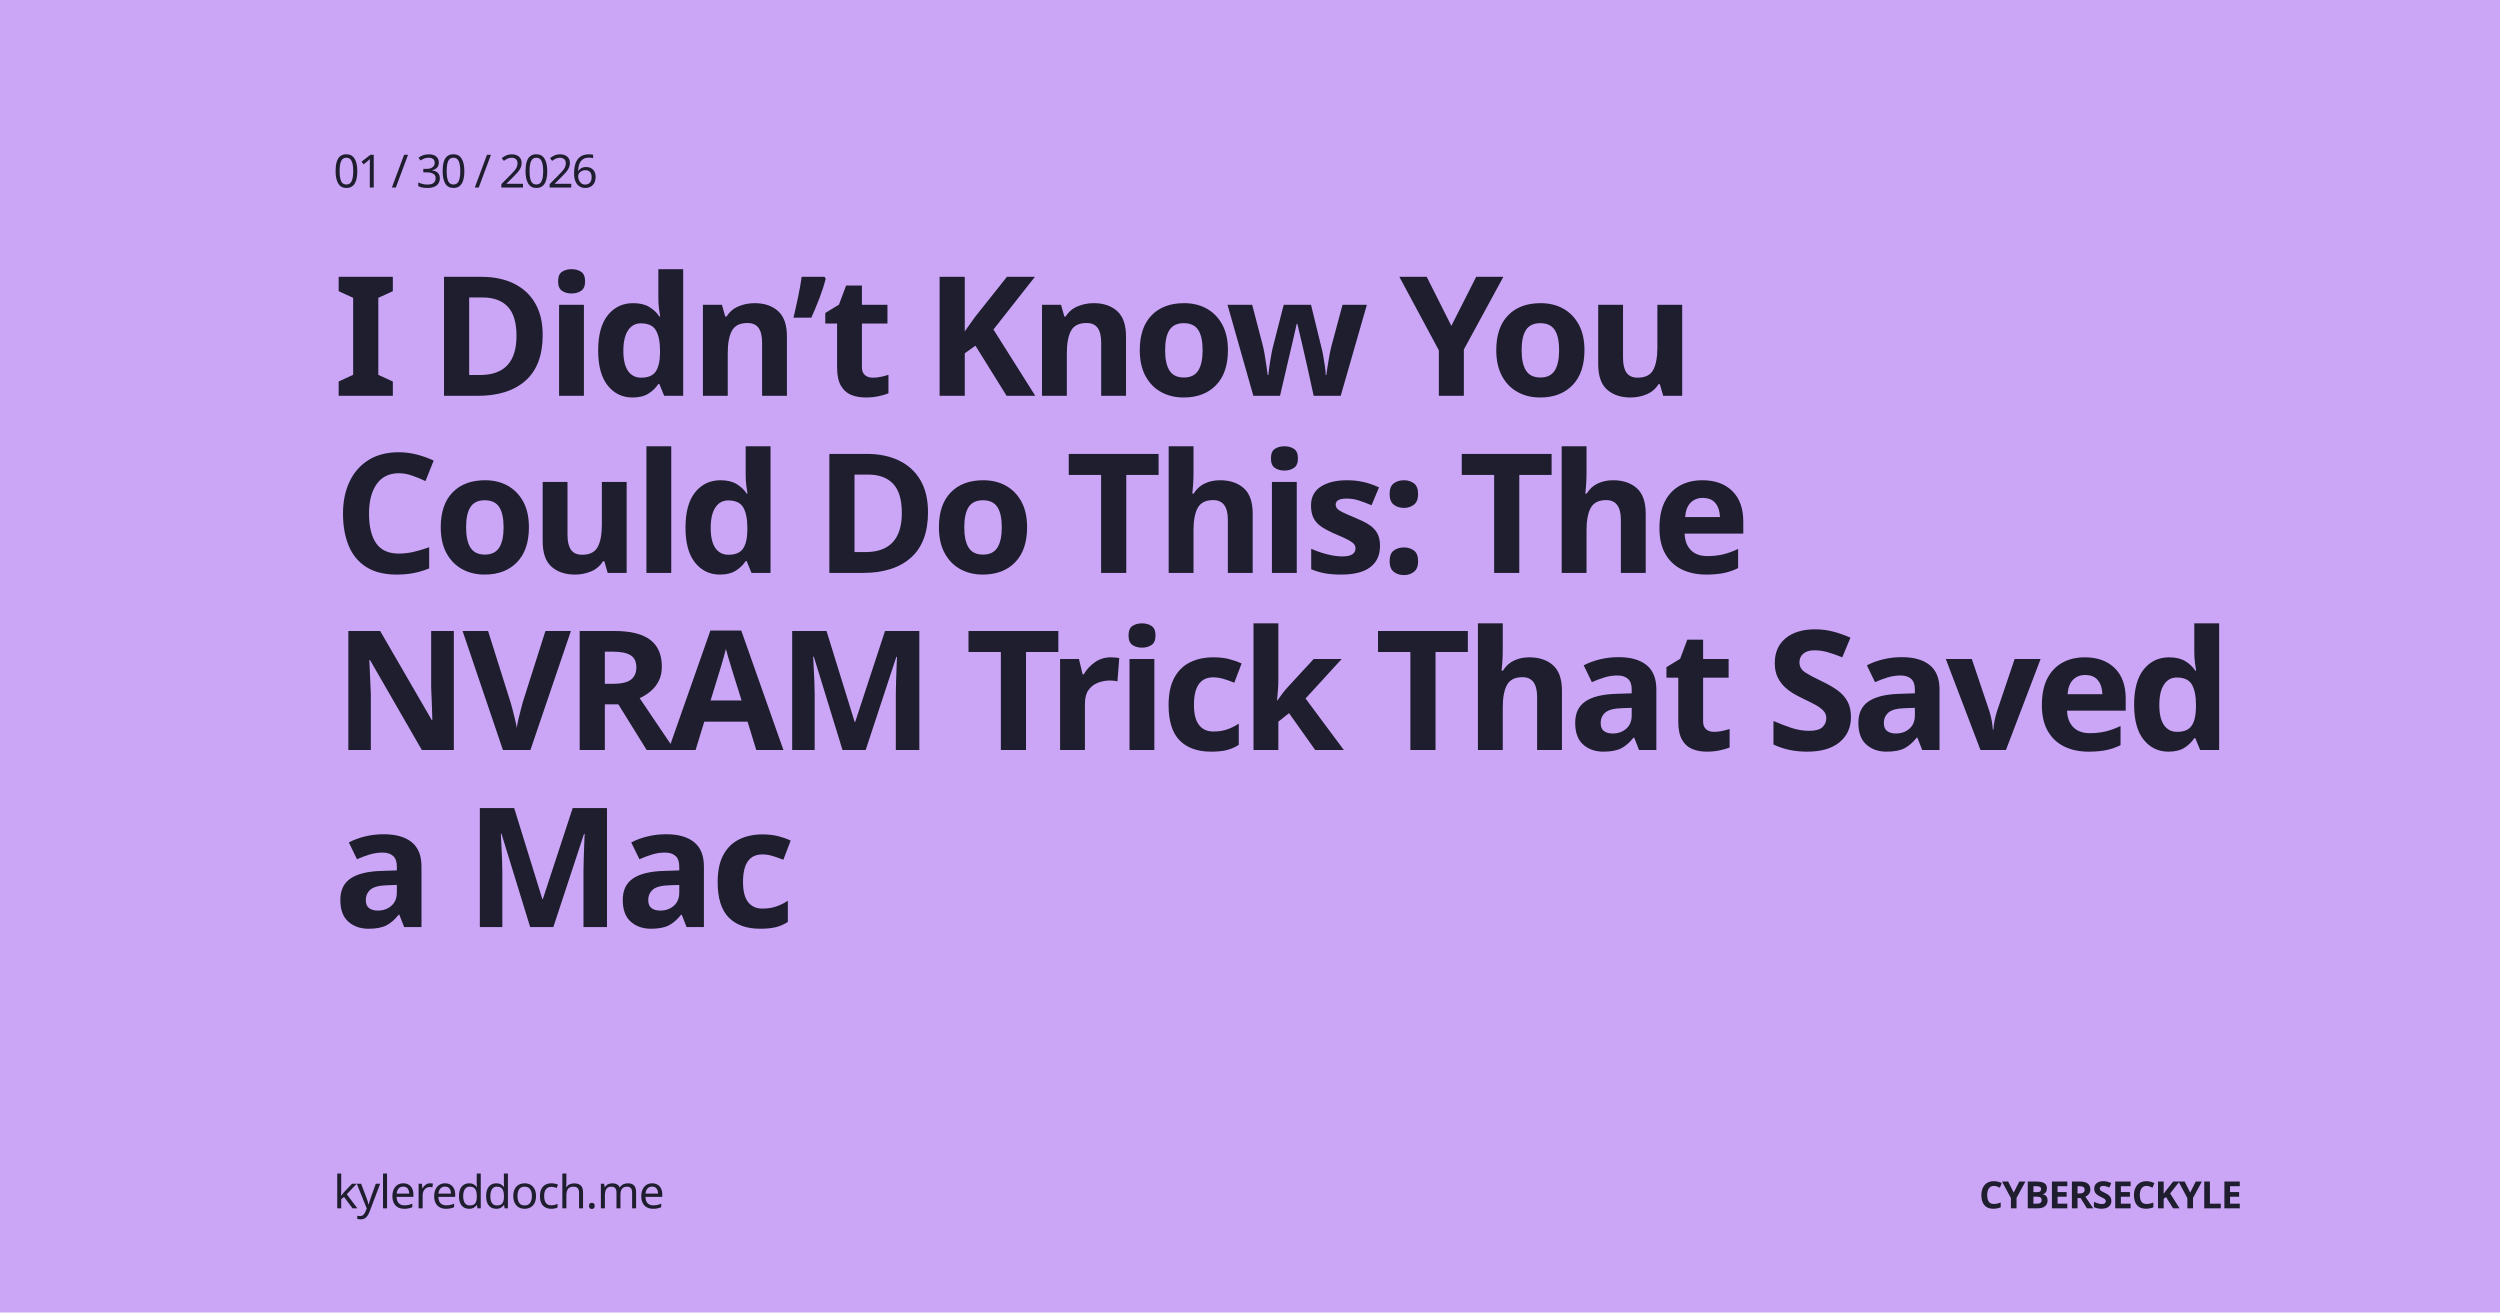
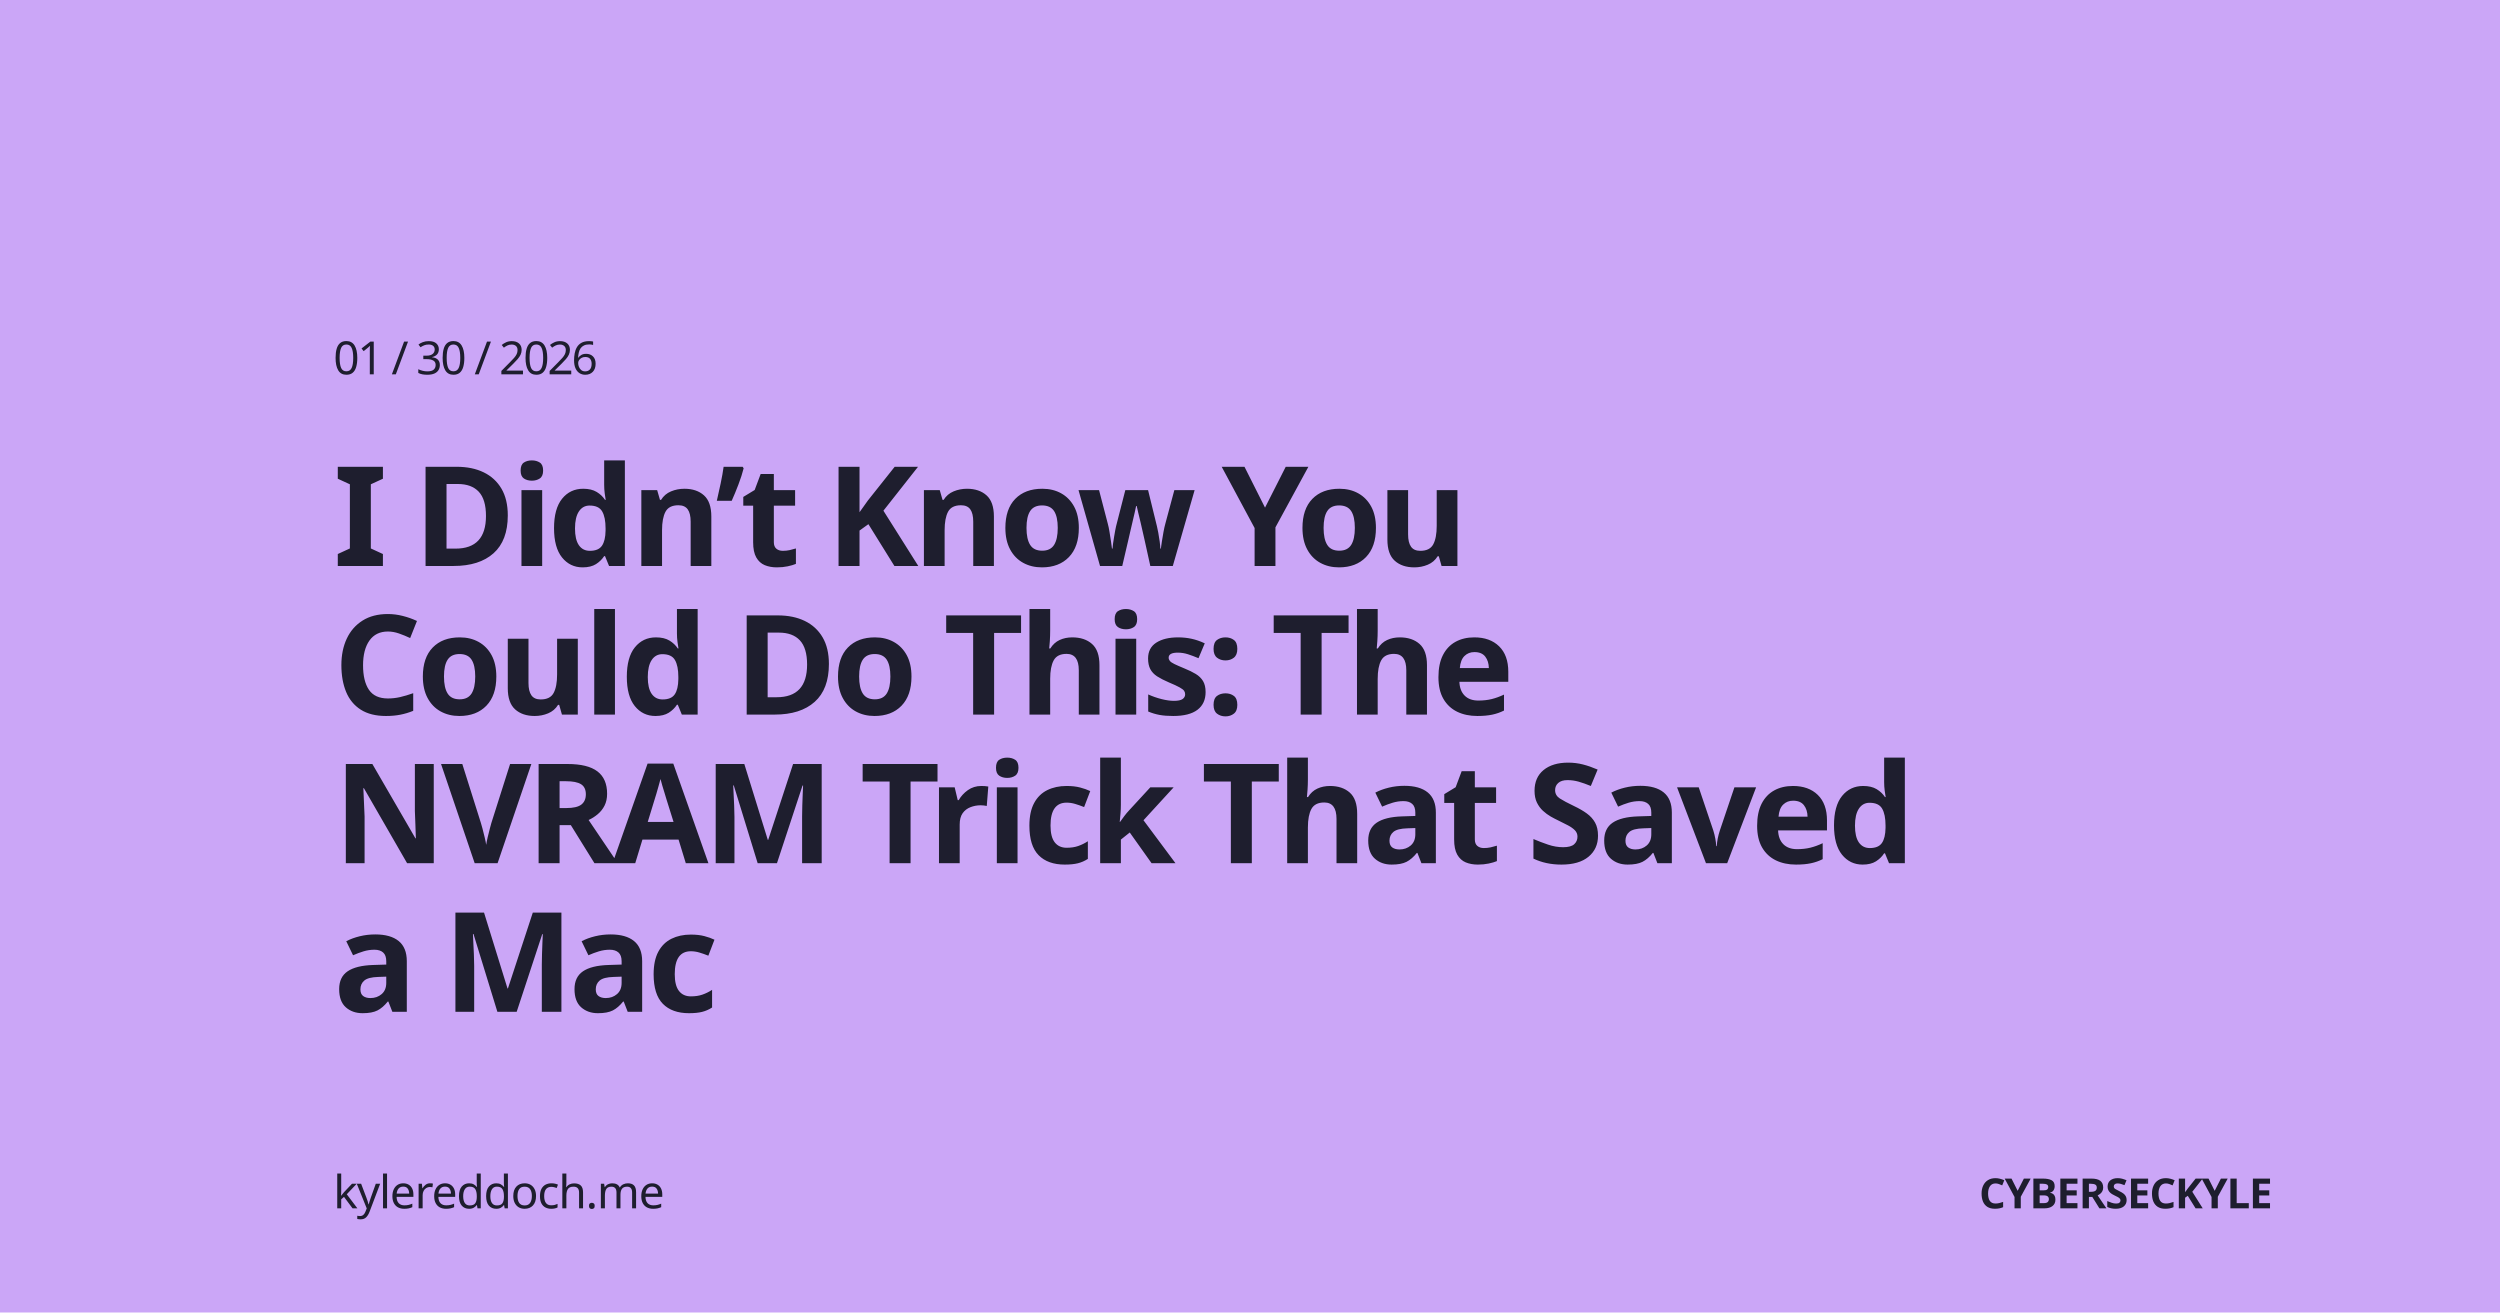
<svg xmlns="http://www.w3.org/2000/svg" width="1200" height="630" viewBox="0 0 1200 630" version="1.1">
  <rect id="bg" width="100%" height="100%" opacity="1" fill="#cba6f7" />
  <text font-family="'Atkinson Hyperlegible', Ubuntu, sans-serif" font-size="22" font-weight="500" fill="#1e1e2e" letter-spacing="-1">
-     <tspan x="160" y="90">
+     <tspan x="160" y="179.667">
      01 / 30 / 2026
    </tspan>
  </text>
-   <text id="text" font-family="'Red Hat Display', Ubuntu, sans-serif" font-size="80" font-weight="900" fill="#1e1e2e" letter-spacing="-3">
-     <tspan x="160" y="190"> I Didn’t Know You </tspan>
-     <tspan x="160" y="275"> Could Do This: The </tspan>
-     <tspan x="160" y="360"> NVRAM Trick That Saved </tspan>
-     <tspan x="160" y="445"> a Mac </tspan>
+   <text id="text" font-family="'Atkinson Hyperlegible', Ubuntu, sans-serif" font-size="66.667" font-weight="750" fill="#1e1e2e" letter-spacing="-2.5">
+     <tspan x="160" y="271.667">
+         I Didn’t Know You
+       </tspan>
+     <tspan x="160" y="343">
+         Could Do This: The
+       </tspan>
+     <tspan x="160" y="414.333">
+         NVRAM Trick That Saved
+       </tspan>
+     <tspan x="160" y="485.667">
+         a Mac
+       </tspan>
  </text>
  <text font-family="'Atkinson Hyperlegible', Ubuntu, sans-serif" font-size="22" font-weight="500" fill="#1e1e2e" letter-spacing="-0.5">
    <tspan x="160" y="580">kylereddoch.me</tspan>
  </text>
-   <text font-family="'Red Hat Display', Ubuntu, sans-serif" font-size="18" font-weight="950" fill="#1e1e2e" letter-spacing="-0.5">
+   <text font-family="'Atkinson Hyperlegible', Ubuntu, sans-serif" font-size="20" font-weight="600" fill="#1e1e2e" letter-spacing="-0.5">
    <tspan x="950" y="580">CYBERSECKYLE</tspan>
  </text>
</svg>
